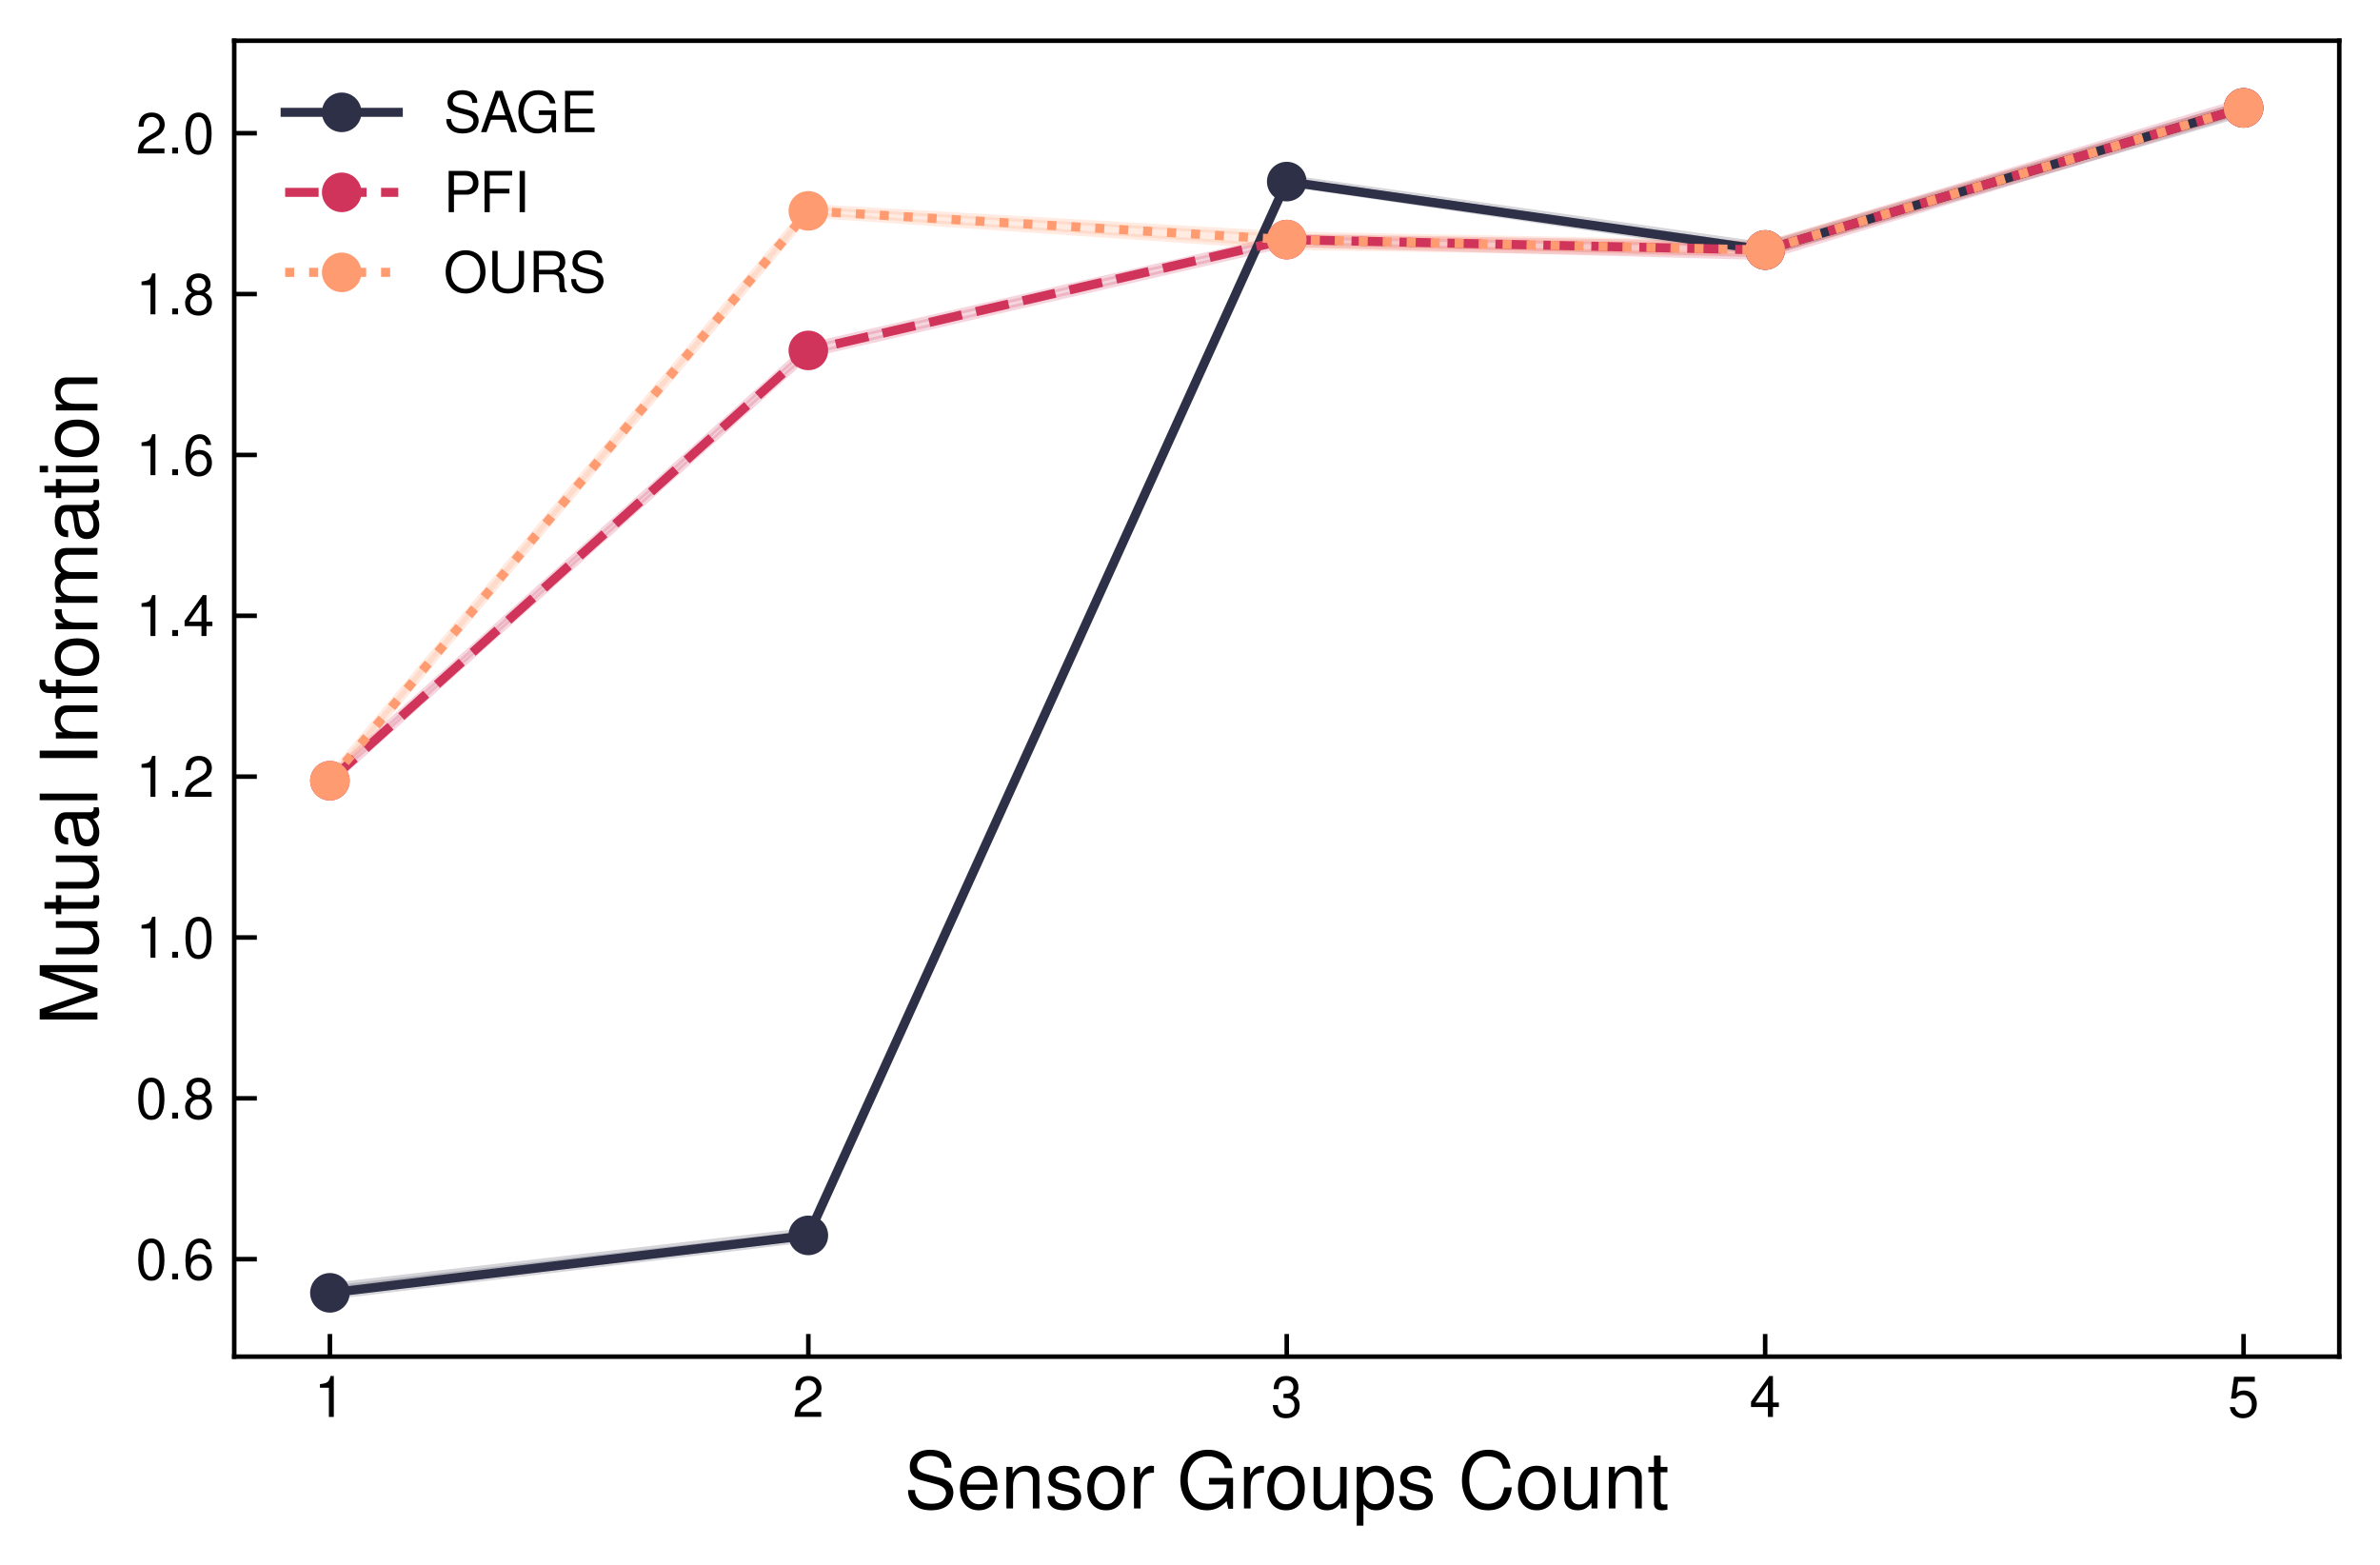
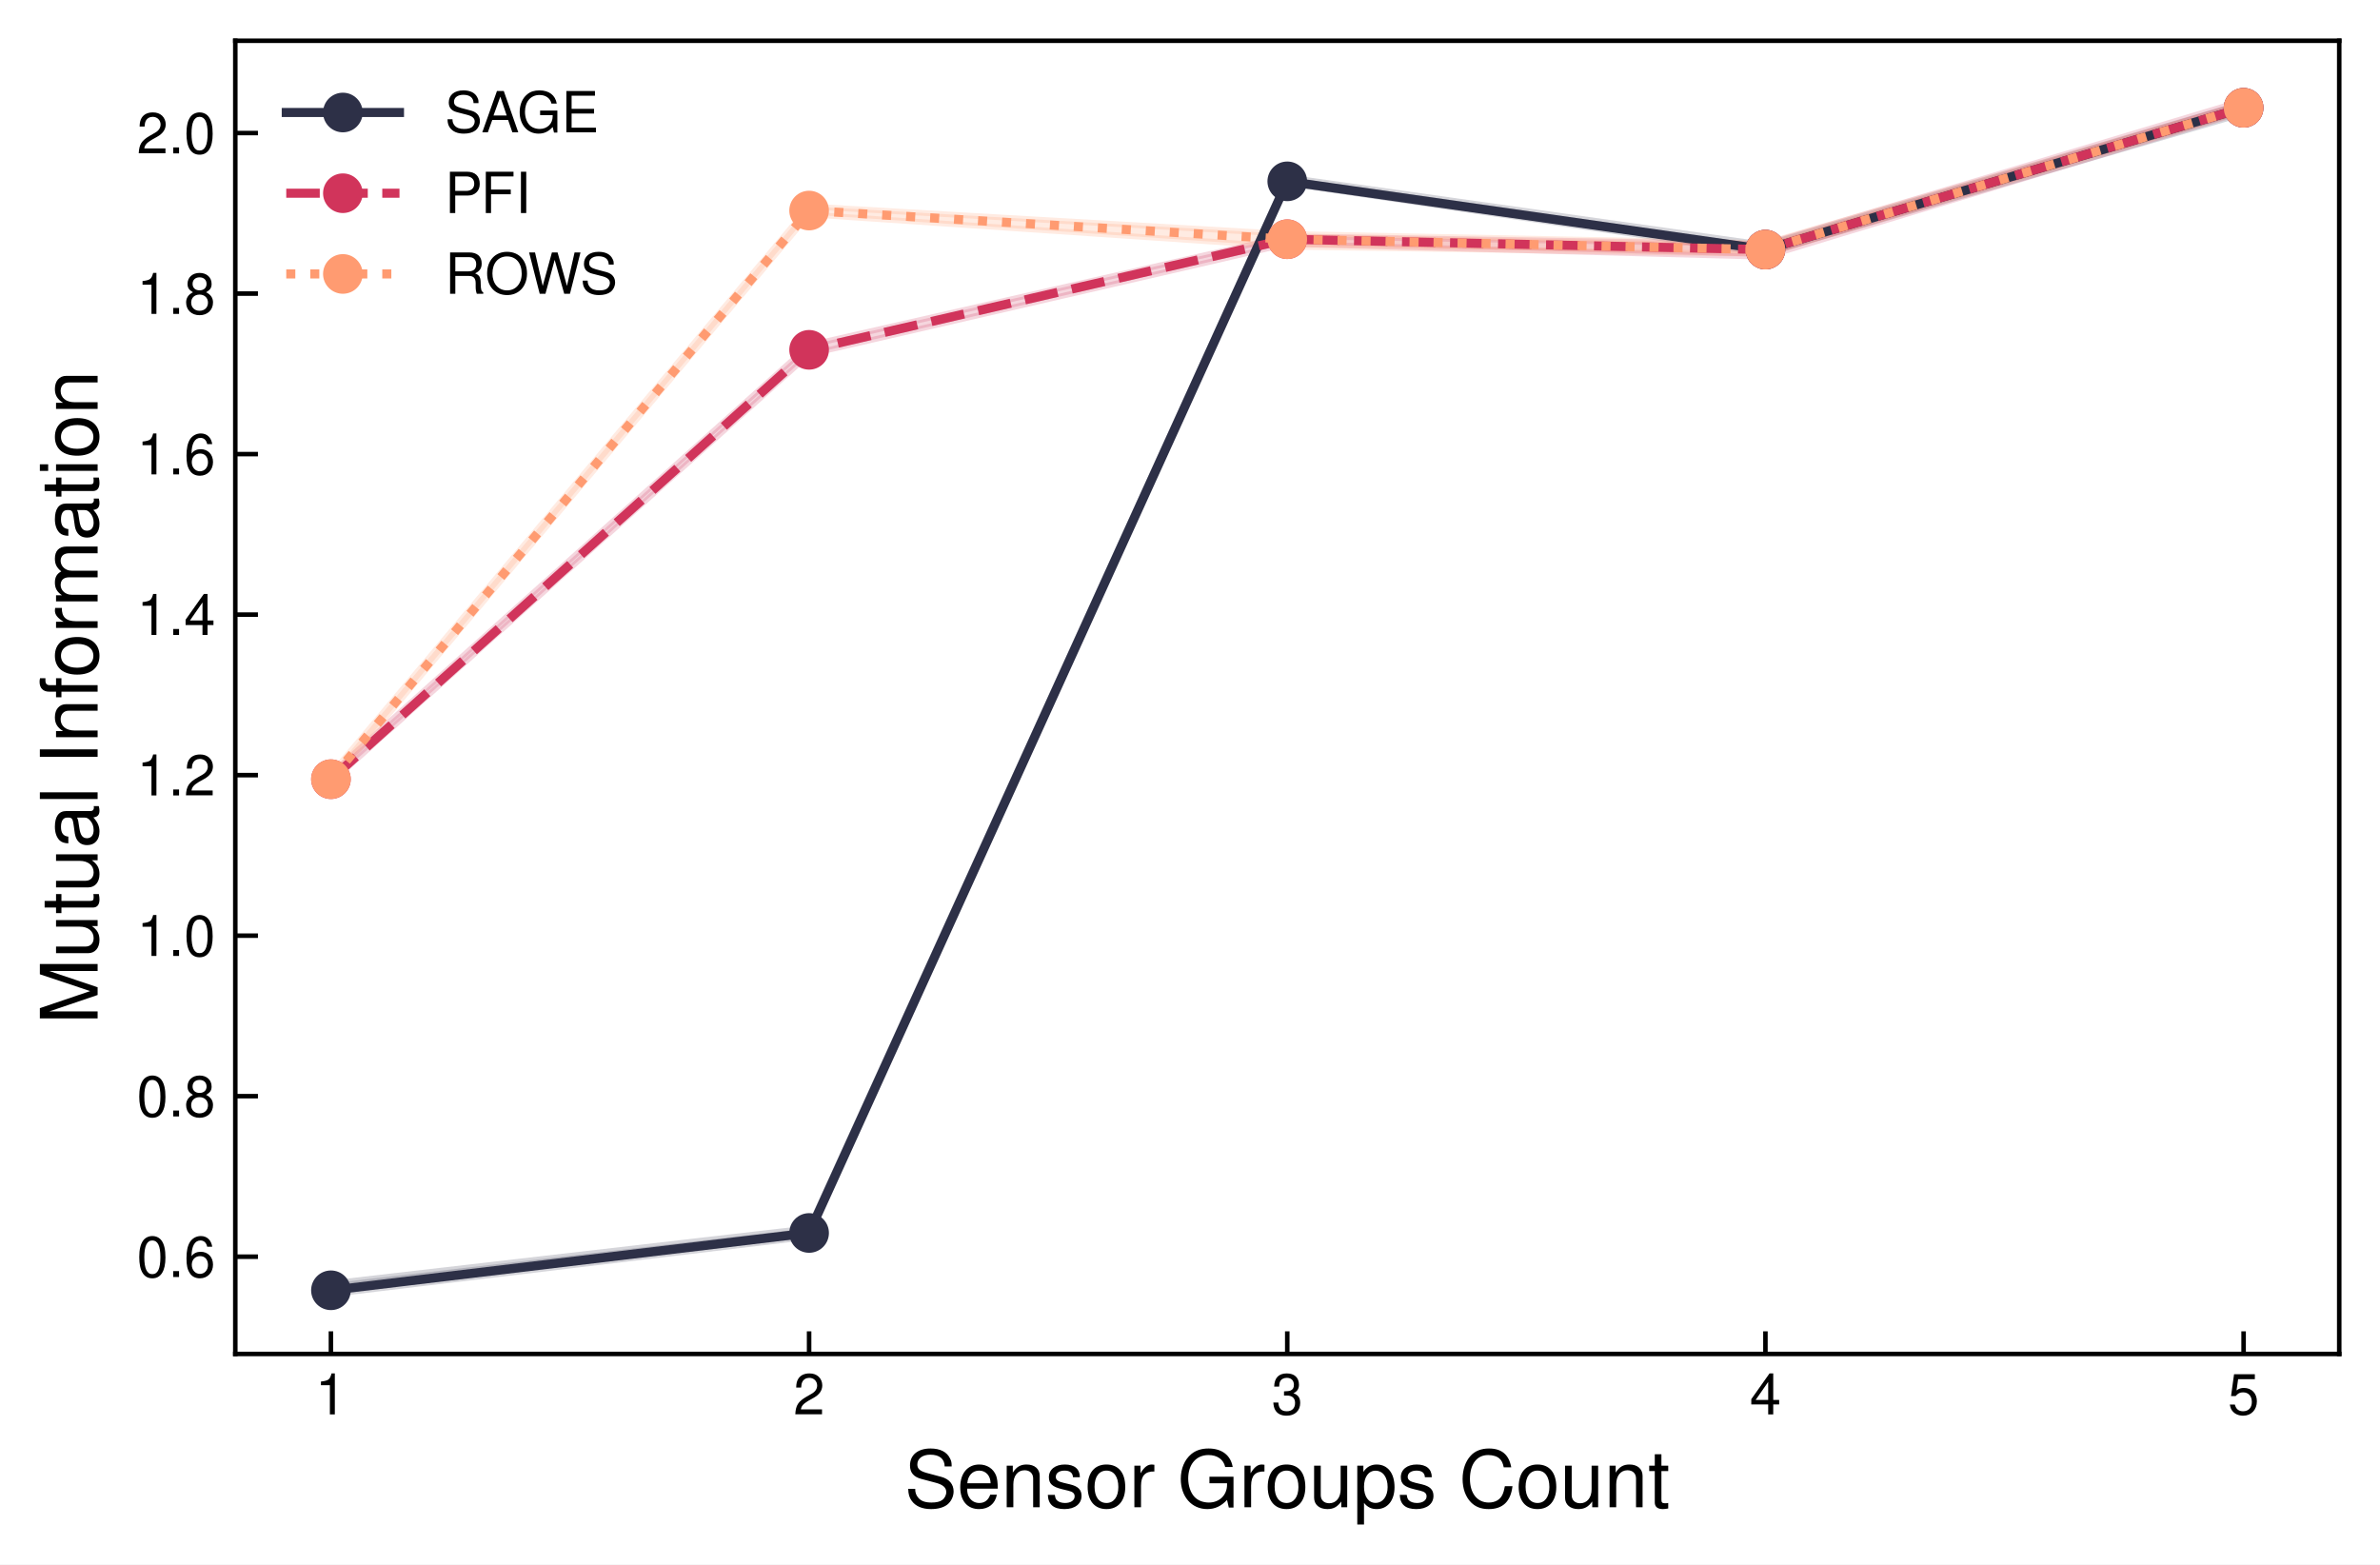
- <svg xmlns="http://www.w3.org/2000/svg" xmlns:xlink="http://www.w3.org/1999/xlink" width="420.701pt" height="276.639pt" viewBox="0 0 420.701 276.639" version="1.1">
+ <svg xmlns="http://www.w3.org/2000/svg" xmlns:xlink="http://www.w3.org/1999/xlink" width="420.375pt" height="276.353pt" viewBox="0 0 420.375 276.353" version="1.1">
  <defs>
    <style type="text/css">*{stroke-linejoin: round; stroke-linecap: butt}</style>
  </defs>
  <g id="figure_1">
    <g id="patch_1">
-       <path d="M 0 276.639  L 420.701 276.639  L 420.701 0  L 0 0  z " style="fill: #ffffff" />
+       <path d="M 0 276.353  L 420.375 276.353  L 420.375 0  L 0 0  z " style="fill: #ffffff" />
    </g>
    <g id="axes_1">
      <g id="patch_2">
-         <path d="M 41.403 239.82  L 413.501 239.82  L 413.501 7.2  L 41.403 7.2  z " style="fill: #ffffff" />
-       </g>
-       <g id="PolyCollection_1">
-         <defs>
-           <path id="mf58956042d" d="M 58.317 -49.334  L 58.317 -47.393  L 142.885 -57.555  L 227.452 -244.165  L 312.02 -231.785  L 396.587 -256.534  L 396.587 -258.37  L 396.587 -258.37  L 312.02 -233.294  L 227.452 -245.261  L 142.885 -59.115  L 58.317 -49.334  z " style="stroke: #2d3047; stroke-opacity: 0.2" />
-         </defs>
-         <g clip-path="url(#pee229e7fbe)">
-           <use xlink:href="#mf58956042d" x="0" y="276.639" style="fill: #2d3047; fill-opacity: 0.2; stroke: #2d3047; stroke-opacity: 0.2" />
-         </g>
-       </g>
-       <g id="PolyCollection_2">
-         <defs>
-           <path id="m245fff865a" d="M 58.317 -139.505  L 58.317 -138.079  L 142.885 -213.886  L 227.452 -233.447  L 312.02 -231.161  L 396.587 -256.878  L 396.587 -258.866  L 396.587 -258.866  L 312.02 -233.436  L 227.452 -234.803  L 142.885 -215.514  L 58.317 -139.505  z " style="stroke: #d1345b; stroke-opacity: 0.2" />
-         </defs>
-         <g clip-path="url(#pee229e7fbe)">
-           <use xlink:href="#m245fff865a" x="0" y="276.639" style="fill: #d1345b; fill-opacity: 0.2; stroke: #d1345b; stroke-opacity: 0.2" />
-         </g>
-       </g>
-       <g id="PolyCollection_3">
-         <defs>
-           <path id="m4b09a68d0c" d="M 58.317 -139.514  L 58.317 -137.995  L 142.885 -238.666  L 227.452 -232.954  L 312.02 -231.67  L 396.587 -257.008  L 396.587 -258.237  L 396.587 -258.237  L 312.02 -233.582  L 227.452 -235.223  L 142.885 -240.103  L 58.317 -139.514  z " style="stroke: #ff9b71; stroke-opacity: 0.2" />
-         </defs>
-         <g clip-path="url(#pee229e7fbe)">
-           <use xlink:href="#m4b09a68d0c" x="0" y="276.639" style="fill: #ff9b71; fill-opacity: 0.2; stroke: #ff9b71; stroke-opacity: 0.2" />
+         <path d="M 41.561 239.16  L 413.175 239.16  L 413.175 7.2  L 41.561 7.2  z " style="fill: #ffffff" />
+       </g>
+       <g id="FillBetweenPolyCollection_1">
+         <defs>
+           <path id="m91cdb69615" d="M 58.452 -49.671  L 58.452 -47.736  L 142.91 -57.869  L 227.368 -243.95  L 311.825 -231.605  L 396.283 -256.284  L 396.283 -258.115  L 396.283 -258.115  L 311.825 -233.109  L 227.368 -245.043  L 142.91 -59.424  L 58.452 -49.671  z " style="stroke: #2d3047; stroke-opacity: 0.2" />
+         </defs>
+         <g clip-path="url(#pec7d8e6093)">
+           <use xlink:href="#m91cdb69615" x="0" y="276.353" style="fill: #2d3047; fill-opacity: 0.2; stroke: #2d3047; stroke-opacity: 0.2" />
+         </g>
+       </g>
+       <g id="FillBetweenPolyCollection_2">
+         <defs>
+           <path id="mc817e4808d" d="M 58.452 -139.586  L 58.452 -138.165  L 142.91 -213.757  L 227.368 -233.263  L 311.825 -230.983  L 396.283 -256.627  L 396.283 -258.609  L 396.283 -258.609  L 311.825 -233.251  L 227.368 -234.614  L 142.91 -215.38  L 58.452 -139.586  z " style="stroke: #d1345b; stroke-opacity: 0.2" />
+         </defs>
+         <g clip-path="url(#pec7d8e6093)">
+           <use xlink:href="#mc817e4808d" x="0" y="276.353" style="fill: #d1345b; fill-opacity: 0.2; stroke: #d1345b; stroke-opacity: 0.2" />
+         </g>
+       </g>
+       <g id="FillBetweenPolyCollection_3">
+         <defs>
+           <path id="ma337ae05ce" d="M 58.452 -139.596  L 58.452 -138.081  L 142.91 -238.467  L 227.368 -232.771  L 311.825 -231.49  L 396.283 -256.756  L 396.283 -257.982  L 396.283 -257.982  L 311.825 -233.397  L 227.368 -235.033  L 142.91 -239.899  L 58.452 -139.596  z " style="stroke: #ff9b71; stroke-opacity: 0.2" />
+         </defs>
+         <g clip-path="url(#pec7d8e6093)">
+           <use xlink:href="#ma337ae05ce" x="0" y="276.353" style="fill: #ff9b71; fill-opacity: 0.2; stroke: #ff9b71; stroke-opacity: 0.2" />
        </g>
      </g>
      <g id="matplotlib.axis_1">
        <g id="xtick_1">
          <g id="line2d_1">
            <defs>
-               <path id="m07f274def7" d="M 0 0  L 0 -4  " style="stroke: #000000; stroke-width: 0.8" />
+               <path id="m837257e2ed" d="M 0 0  L 0 -4  " style="stroke: #000000; stroke-width: 0.8" />
            </defs>
            <g>
-               <use xlink:href="#m07f274def7" x="58.317" y="239.82" style="stroke: #000000; stroke-width: 0.8" />
+               <use xlink:href="#m837257e2ed" x="58.452" y="239.16" style="stroke: #000000; stroke-width: 0.8" />
            </g>
          </g>
          <g id="text_1">
-             <text style="font: 10px 'Helvetica', 'Arial', sans-serif; text-anchor: middle" x="58.317" y="250.478" transform="rotate(-0 58.31696 250.4778)">1</text>
+             <text style="font-size: 10px; font-family: 'Helvetica', 'Arial', sans-serif; text-anchor: middle" x="58.452" y="249.834" transform="rotate(-0 58.45247 249.8339)">1</text>
          </g>
        </g>
        <g id="xtick_2">
          <g id="line2d_2">
            <g>
-               <use xlink:href="#m07f274def7" x="142.885" y="239.82" style="stroke: #000000; stroke-width: 0.8" />
+               <use xlink:href="#m837257e2ed" x="142.91" y="239.16" style="stroke: #000000; stroke-width: 0.8" />
            </g>
          </g>
          <g id="text_2">
-             <text style="font: 10px 'Helvetica', 'Arial', sans-serif; text-anchor: middle" x="142.885" y="250.478" transform="rotate(-0 142.8846 250.4778)">2</text>
+             <text style="font-size: 10px; font-family: 'Helvetica', 'Arial', sans-serif; text-anchor: middle" x="142.91" y="249.834" transform="rotate(-0 142.9101 249.8339)">2</text>
          </g>
        </g>
        <g id="xtick_3">
          <g id="line2d_3">
            <g>
-               <use xlink:href="#m07f274def7" x="227.452" y="239.82" style="stroke: #000000; stroke-width: 0.8" />
+               <use xlink:href="#m837257e2ed" x="227.368" y="239.16" style="stroke: #000000; stroke-width: 0.8" />
            </g>
          </g>
          <g id="text_3">
-             <text style="font: 10px 'Helvetica', 'Arial', sans-serif; text-anchor: middle" x="227.452" y="250.478" transform="rotate(-0 227.4522 250.4778)">3</text>
+             <text style="font-size: 10px; font-family: 'Helvetica', 'Arial', sans-serif; text-anchor: middle" x="227.368" y="249.834" transform="rotate(-0 227.3678 249.8339)">3</text>
          </g>
        </g>
        <g id="xtick_4">
          <g id="line2d_4">
            <g>
-               <use xlink:href="#m07f274def7" x="312.02" y="239.82" style="stroke: #000000; stroke-width: 0.8" />
+               <use xlink:href="#m837257e2ed" x="311.825" y="239.16" style="stroke: #000000; stroke-width: 0.8" />
            </g>
          </g>
          <g id="text_4">
-             <text style="font: 10px 'Helvetica', 'Arial', sans-serif; text-anchor: middle" x="312.02" y="250.478" transform="rotate(-0 312.0198 250.4778)">4</text>
+             <text style="font-size: 10px; font-family: 'Helvetica', 'Arial', sans-serif; text-anchor: middle" x="311.825" y="249.834" transform="rotate(-0 311.8255 249.8339)">4</text>
          </g>
        </g>
        <g id="xtick_5">
          <g id="line2d_5">
            <g>
-               <use xlink:href="#m07f274def7" x="396.587" y="239.82" style="stroke: #000000; stroke-width: 0.8" />
+               <use xlink:href="#m837257e2ed" x="396.283" y="239.16" style="stroke: #000000; stroke-width: 0.8" />
            </g>
          </g>
          <g id="text_5">
-             <text style="font: 10px 'Helvetica', 'Arial', sans-serif; text-anchor: middle" x="396.587" y="250.478" transform="rotate(-0 396.5874 250.4778)">5</text>
+             <text style="font-size: 10px; font-family: 'Helvetica', 'Arial', sans-serif; text-anchor: middle" x="396.283" y="249.834" transform="rotate(-0 396.2832 249.8339)">5</text>
          </g>
        </g>
        <g id="text_6">
-           <text style="font: 14px 'Helvetica', 'Arial', sans-serif; text-anchor: middle" x="227.452" y="266.657" transform="rotate(-0 227.4522 266.6569)">Sensor Groups Count</text>
+           <text style="font-size: 14px; font-family: 'Helvetica', 'Arial', sans-serif; text-anchor: middle" x="227.368" y="266.235" transform="rotate(-0 227.3678 266.2345)">Sensor Groups Count</text>
        </g>
      </g>
      <g id="matplotlib.axis_2">
        <g id="ytick_1">
          <g id="line2d_6">
            <defs>
-               <path id="m96358765cb" d="M 0 0  L 4 0  " style="stroke: #000000; stroke-width: 0.8" />
+               <path id="m5cc7695c83" d="M 0 0  L 4 0  " style="stroke: #000000; stroke-width: 0.8" />
            </defs>
            <g>
-               <use xlink:href="#m96358765cb" x="41.403" y="222.591" style="stroke: #000000; stroke-width: 0.8" />
+               <use xlink:href="#m5cc7695c83" x="41.561" y="221.98" style="stroke: #000000; stroke-width: 0.8" />
            </g>
          </g>
          <g id="text_7">
-             <text style="font: 10px 'Helvetica', 'Arial', sans-serif; text-anchor: end" x="37.903" y="226.17" transform="rotate(-0 37.90344 226.1696)">0.6</text>
+             <text style="font-size: 10px; font-family: 'Helvetica', 'Arial', sans-serif; text-anchor: end" x="38.061" y="225.567" transform="rotate(-0 38.06094 225.5667)">0.6</text>
          </g>
        </g>
        <g id="ytick_2">
          <g id="line2d_7">
            <g>
-               <use xlink:href="#m96358765cb" x="41.403" y="194.156" style="stroke: #000000; stroke-width: 0.8" />
+               <use xlink:href="#m5cc7695c83" x="41.561" y="193.626" style="stroke: #000000; stroke-width: 0.8" />
            </g>
          </g>
          <g id="text_8">
-             <text style="font: 10px 'Helvetica', 'Arial', sans-serif; text-anchor: end" x="37.903" y="197.735" transform="rotate(-0 37.90344 197.7352)">0.8</text>
+             <text style="font-size: 10px; font-family: 'Helvetica', 'Arial', sans-serif; text-anchor: end" x="38.061" y="197.213" transform="rotate(-0 38.06094 197.2129)">0.8</text>
          </g>
        </g>
        <g id="ytick_3">
          <g id="line2d_8">
            <g>
-               <use xlink:href="#m96358765cb" x="41.403" y="165.722" style="stroke: #000000; stroke-width: 0.8" />
+               <use xlink:href="#m5cc7695c83" x="41.561" y="165.272" style="stroke: #000000; stroke-width: 0.8" />
            </g>
          </g>
          <g id="text_9">
-             <text style="font: 10px 'Helvetica', 'Arial', sans-serif; text-anchor: end" x="37.903" y="169.301" transform="rotate(-0 37.90344 169.3007)">1.0</text>
+             <text style="font-size: 10px; font-family: 'Helvetica', 'Arial', sans-serif; text-anchor: end" x="38.061" y="168.859" transform="rotate(-0 38.06094 168.8591)">1.0</text>
          </g>
        </g>
        <g id="ytick_4">
          <g id="line2d_9">
            <g>
-               <use xlink:href="#m96358765cb" x="41.403" y="137.287" style="stroke: #000000; stroke-width: 0.8" />
+               <use xlink:href="#m5cc7695c83" x="41.561" y="136.919" style="stroke: #000000; stroke-width: 0.8" />
            </g>
          </g>
          <g id="text_10">
-             <text style="font: 10px 'Helvetica', 'Arial', sans-serif; text-anchor: end" x="37.903" y="140.866" transform="rotate(-0 37.90344 140.8663)">1.2</text>
+             <text style="font-size: 10px; font-family: 'Helvetica', 'Arial', sans-serif; text-anchor: end" x="38.061" y="140.505" transform="rotate(-0 38.06094 140.5053)">1.2</text>
          </g>
        </g>
        <g id="ytick_5">
          <g id="line2d_10">
            <g>
-               <use xlink:href="#m96358765cb" x="41.403" y="108.853" style="stroke: #000000; stroke-width: 0.8" />
+               <use xlink:href="#m5cc7695c83" x="41.561" y="108.565" style="stroke: #000000; stroke-width: 0.8" />
            </g>
          </g>
          <g id="text_11">
-             <text style="font: 10px 'Helvetica', 'Arial', sans-serif; text-anchor: end" x="37.903" y="112.432" transform="rotate(-0 37.90344 112.4319)">1.4</text>
+             <text style="font-size: 10px; font-family: 'Helvetica', 'Arial', sans-serif; text-anchor: end" x="38.061" y="112.152" transform="rotate(-0 38.06094 112.1515)">1.4</text>
          </g>
        </g>
        <g id="ytick_6">
          <g id="line2d_11">
            <g>
-               <use xlink:href="#m96358765cb" x="41.403" y="80.419" style="stroke: #000000; stroke-width: 0.8" />
+               <use xlink:href="#m5cc7695c83" x="41.561" y="80.211" style="stroke: #000000; stroke-width: 0.8" />
            </g>
          </g>
          <g id="text_12">
-             <text style="font: 10px 'Helvetica', 'Arial', sans-serif; text-anchor: end" x="37.903" y="83.997" transform="rotate(-0 37.90344 83.99749)">1.6</text>
+             <text style="font-size: 10px; font-family: 'Helvetica', 'Arial', sans-serif; text-anchor: end" x="38.061" y="83.798" transform="rotate(-0 38.06094 83.79771)">1.6</text>
          </g>
        </g>
        <g id="ytick_7">
          <g id="line2d_12">
            <g>
-               <use xlink:href="#m96358765cb" x="41.403" y="51.984" style="stroke: #000000; stroke-width: 0.8" />
+               <use xlink:href="#m5cc7695c83" x="41.561" y="51.857" style="stroke: #000000; stroke-width: 0.8" />
            </g>
          </g>
          <g id="text_13">
-             <text style="font: 10px 'Helvetica', 'Arial', sans-serif; text-anchor: end" x="37.903" y="55.563" transform="rotate(-0 37.90344 55.56307)">1.8</text>
+             <text style="font-size: 10px; font-family: 'Helvetica', 'Arial', sans-serif; text-anchor: end" x="38.061" y="55.444" transform="rotate(-0 38.06094 55.44391)">1.8</text>
          </g>
        </g>
        <g id="ytick_8">
          <g id="line2d_13">
            <g>
-               <use xlink:href="#m96358765cb" x="41.403" y="23.55" style="stroke: #000000; stroke-width: 0.8" />
+               <use xlink:href="#m5cc7695c83" x="41.561" y="23.503" style="stroke: #000000; stroke-width: 0.8" />
            </g>
          </g>
          <g id="text_14">
-             <text style="font: 10px 'Helvetica', 'Arial', sans-serif; text-anchor: end" x="37.903" y="27.129" transform="rotate(-0 37.90344 27.12865)">2.0</text>
+             <text style="font-size: 10px; font-family: 'Helvetica', 'Arial', sans-serif; text-anchor: end" x="38.061" y="27.09" transform="rotate(-0 38.06094 27.09011)">2.0</text>
          </g>
        </g>
        <g id="text_15">
-           <text style="font: 14px 'Helvetica', 'Arial', sans-serif; text-anchor: middle" x="17.221" y="123.51" transform="rotate(-90 17.22094 123.51)">Mutual Information</text>
+           <text style="font-size: 14px; font-family: 'Helvetica', 'Arial', sans-serif; text-anchor: middle" x="17.243" y="123.18" transform="rotate(-90 17.24281 123.1802)">Mutual Information</text>
        </g>
      </g>
      <g id="line2d_14">
-         <path d="M 58.317 228.541  L 142.885 218.388  L 227.452 32.101  L 312.02 44.194  L 396.587 19.072  " clip-path="url(#pee229e7fbe)" style="fill: none; stroke: #2d3047; stroke-width: 1.6; stroke-linecap: square" />
-         <defs>
-           <path id="m190842db5a" d="M 0 3  C 0.796 3 1.559 2.684 2.121 2.121  C 2.684 1.559 3 0.796 3 0  C 3 -0.796 2.684 -1.559 2.121 -2.121  C 1.559 -2.684 0.796 -3 0 -3  C -0.796 -3 -1.559 -2.684 -2.121 -2.121  C -2.684 -1.559 -3 -0.796 -3 0  C -3 0.796 -2.684 1.559 -2.121 2.121  C -1.559 2.684 -0.796 3 0 3  z " style="stroke: #2d3047" />
-         </defs>
-         <g clip-path="url(#pee229e7fbe)">
-           <use xlink:href="#m190842db5a" x="58.317" y="228.541" style="fill: #2d3047; stroke: #2d3047" />
-           <use xlink:href="#m190842db5a" x="142.885" y="218.388" style="fill: #2d3047; stroke: #2d3047" />
-           <use xlink:href="#m190842db5a" x="227.452" y="32.101" style="fill: #2d3047; stroke: #2d3047" />
-           <use xlink:href="#m190842db5a" x="312.02" y="44.194" style="fill: #2d3047; stroke: #2d3047" />
-           <use xlink:href="#m190842db5a" x="396.587" y="19.072" style="fill: #2d3047; stroke: #2d3047" />
+         <path d="M 58.452 227.914  L 142.91 217.79  L 227.368 32.031  L 311.825 44.089  L 396.283 19.038  " clip-path="url(#pec7d8e6093)" style="fill: none; stroke: #2d3047; stroke-width: 1.6; stroke-linecap: square" />
+         <defs>
+           <path id="m3fea354709" d="M 0 3  C 0.796 3 1.559 2.684 2.121 2.121  C 2.684 1.559 3 0.796 3 0  C 3 -0.796 2.684 -1.559 2.121 -2.121  C 1.559 -2.684 0.796 -3 0 -3  C -0.796 -3 -1.559 -2.684 -2.121 -2.121  C -2.684 -1.559 -3 -0.796 -3 0  C -3 0.796 -2.684 1.559 -2.121 2.121  C -1.559 2.684 -0.796 3 0 3  z " style="stroke: #2d3047" />
+         </defs>
+         <g clip-path="url(#pec7d8e6093)">
+           <use xlink:href="#m3fea354709" x="58.452" y="227.914" style="fill: #2d3047; stroke: #2d3047" />
+           <use xlink:href="#m3fea354709" x="142.91" y="217.79" style="fill: #2d3047; stroke: #2d3047" />
+           <use xlink:href="#m3fea354709" x="227.368" y="32.031" style="fill: #2d3047; stroke: #2d3047" />
+           <use xlink:href="#m3fea354709" x="311.825" y="44.089" style="fill: #2d3047; stroke: #2d3047" />
+           <use xlink:href="#m3fea354709" x="396.283" y="19.038" style="fill: #2d3047; stroke: #2d3047" />
        </g>
      </g>
      <g id="line2d_15">
-         <path d="M 58.317 138.01  L 142.885 61.946  L 227.452 42.353  L 312.02 44.194  L 396.587 19.072  " clip-path="url(#pee229e7fbe)" style="fill: none; stroke-dasharray: 5.92,2.56; stroke-dashoffset: 0; stroke: #d1345b; stroke-width: 1.6" />
-         <defs>
-           <path id="m34579028e3" d="M 0 3  C 0.796 3 1.559 2.684 2.121 2.121  C 2.684 1.559 3 0.796 3 0  C 3 -0.796 2.684 -1.559 2.121 -2.121  C 1.559 -2.684 0.796 -3 0 -3  C -0.796 -3 -1.559 -2.684 -2.121 -2.121  C -2.684 -1.559 -3 -0.796 -3 0  C -3 0.796 -2.684 1.559 -2.121 2.121  C -1.559 2.684 -0.796 3 0 3  z " style="stroke: #d1345b" />
-         </defs>
-         <g clip-path="url(#pee229e7fbe)">
-           <use xlink:href="#m34579028e3" x="58.317" y="138.01" style="fill: #d1345b; stroke: #d1345b" />
-           <use xlink:href="#m34579028e3" x="142.885" y="61.946" style="fill: #d1345b; stroke: #d1345b" />
-           <use xlink:href="#m34579028e3" x="227.452" y="42.353" style="fill: #d1345b; stroke: #d1345b" />
-           <use xlink:href="#m34579028e3" x="312.02" y="44.194" style="fill: #d1345b; stroke: #d1345b" />
-           <use xlink:href="#m34579028e3" x="396.587" y="19.072" style="fill: #d1345b; stroke: #d1345b" />
+         <path d="M 58.452 137.639  L 142.91 61.791  L 227.368 42.253  L 311.825 44.089  L 396.283 19.038  " clip-path="url(#pec7d8e6093)" style="fill: none; stroke-dasharray: 5.92,2.56; stroke-dashoffset: 0; stroke: #d1345b; stroke-width: 1.6" />
+         <defs>
+           <path id="m9835355824" d="M 0 3  C 0.796 3 1.559 2.684 2.121 2.121  C 2.684 1.559 3 0.796 3 0  C 3 -0.796 2.684 -1.559 2.121 -2.121  C 1.559 -2.684 0.796 -3 0 -3  C -0.796 -3 -1.559 -2.684 -2.121 -2.121  C -2.684 -1.559 -3 -0.796 -3 0  C -3 0.796 -2.684 1.559 -2.121 2.121  C -1.559 2.684 -0.796 3 0 3  z " style="stroke: #d1345b" />
+         </defs>
+         <g clip-path="url(#pec7d8e6093)">
+           <use xlink:href="#m9835355824" x="58.452" y="137.639" style="fill: #d1345b; stroke: #d1345b" />
+           <use xlink:href="#m9835355824" x="142.91" y="61.791" style="fill: #d1345b; stroke: #d1345b" />
+           <use xlink:href="#m9835355824" x="227.368" y="42.253" style="fill: #d1345b; stroke: #d1345b" />
+           <use xlink:href="#m9835355824" x="311.825" y="44.089" style="fill: #d1345b; stroke: #d1345b" />
+           <use xlink:href="#m9835355824" x="396.283" y="19.038" style="fill: #d1345b; stroke: #d1345b" />
        </g>
      </g>
      <g id="line2d_16">
-         <path d="M 58.317 138.001  L 142.885 37.276  L 227.452 42.353  L 312.02 44.194  L 396.587 19.071  " clip-path="url(#pee229e7fbe)" style="fill: none; stroke-dasharray: 1.6,2.64; stroke-dashoffset: 0; stroke: #ff9b71; stroke-width: 1.6" />
-         <defs>
-           <path id="me056b8fbe0" d="M 0 3  C 0.796 3 1.559 2.684 2.121 2.121  C 2.684 1.559 3 0.796 3 0  C 3 -0.796 2.684 -1.559 2.121 -2.121  C 1.559 -2.684 0.796 -3 0 -3  C -0.796 -3 -1.559 -2.684 -2.121 -2.121  C -2.684 -1.559 -3 -0.796 -3 0  C -3 0.796 -2.684 1.559 -2.121 2.121  C -1.559 2.684 -0.796 3 0 3  z " style="stroke: #ff9b71" />
-         </defs>
-         <g clip-path="url(#pee229e7fbe)">
-           <use xlink:href="#me056b8fbe0" x="58.317" y="138.001" style="fill: #ff9b71; stroke: #ff9b71" />
-           <use xlink:href="#me056b8fbe0" x="142.885" y="37.276" style="fill: #ff9b71; stroke: #ff9b71" />
-           <use xlink:href="#me056b8fbe0" x="227.452" y="42.353" style="fill: #ff9b71; stroke: #ff9b71" />
-           <use xlink:href="#me056b8fbe0" x="312.02" y="44.194" style="fill: #ff9b71; stroke: #ff9b71" />
-           <use xlink:href="#me056b8fbe0" x="396.587" y="19.071" style="fill: #ff9b71; stroke: #ff9b71" />
+         <path d="M 58.452 137.63  L 142.91 37.19  L 227.368 42.253  L 311.825 44.089  L 396.283 19.038  " clip-path="url(#pec7d8e6093)" style="fill: none; stroke-dasharray: 1.6,2.64; stroke-dashoffset: 0; stroke: #ff9b71; stroke-width: 1.6" />
+         <defs>
+           <path id="m4f74c0b8aa" d="M 0 3  C 0.796 3 1.559 2.684 2.121 2.121  C 2.684 1.559 3 0.796 3 0  C 3 -0.796 2.684 -1.559 2.121 -2.121  C 1.559 -2.684 0.796 -3 0 -3  C -0.796 -3 -1.559 -2.684 -2.121 -2.121  C -2.684 -1.559 -3 -0.796 -3 0  C -3 0.796 -2.684 1.559 -2.121 2.121  C -1.559 2.684 -0.796 3 0 3  z " style="stroke: #ff9b71" />
+         </defs>
+         <g clip-path="url(#pec7d8e6093)">
+           <use xlink:href="#m4f74c0b8aa" x="58.452" y="137.63" style="fill: #ff9b71; stroke: #ff9b71" />
+           <use xlink:href="#m4f74c0b8aa" x="142.91" y="37.19" style="fill: #ff9b71; stroke: #ff9b71" />
+           <use xlink:href="#m4f74c0b8aa" x="227.368" y="42.253" style="fill: #ff9b71; stroke: #ff9b71" />
+           <use xlink:href="#m4f74c0b8aa" x="311.825" y="44.089" style="fill: #ff9b71; stroke: #ff9b71" />
+           <use xlink:href="#m4f74c0b8aa" x="396.283" y="19.038" style="fill: #ff9b71; stroke: #ff9b71" />
        </g>
      </g>
      <g id="patch_3">
-         <path d="M 41.403 239.82  L 41.403 7.2  " style="fill: none; stroke: #000000; stroke-width: 0.8; stroke-linejoin: miter; stroke-linecap: square" />
+         <path d="M 41.561 239.16  L 41.561 7.2  " style="fill: none; stroke: #000000; stroke-width: 0.8; stroke-linejoin: miter; stroke-linecap: square" />
      </g>
      <g id="patch_4">
-         <path d="M 413.501 239.82  L 413.501 7.2  " style="fill: none; stroke: #000000; stroke-width: 0.8; stroke-linejoin: miter; stroke-linecap: square" />
+         <path d="M 413.175 239.16  L 413.175 7.2  " style="fill: none; stroke: #000000; stroke-width: 0.8; stroke-linejoin: miter; stroke-linecap: square" />
      </g>
      <g id="patch_5">
-         <path d="M 41.403 239.82  L 413.501 239.82  " style="fill: none; stroke: #000000; stroke-width: 0.8; stroke-linejoin: miter; stroke-linecap: square" />
+         <path d="M 41.561 239.16  L 413.175 239.16  " style="fill: none; stroke: #000000; stroke-width: 0.8; stroke-linejoin: miter; stroke-linecap: square" />
      </g>
      <g id="patch_6">
-         <path d="M 41.403 7.2  L 413.501 7.2  " style="fill: none; stroke: #000000; stroke-width: 0.8; stroke-linejoin: miter; stroke-linecap: square" />
+         <path d="M 41.561 7.2  L 413.175 7.2  " style="fill: none; stroke: #000000; stroke-width: 0.8; stroke-linejoin: miter; stroke-linecap: square" />
      </g>
      <g id="legend_1">
        <g id="patch_7">
-           <path d="M 48.403 57.636  L 109.296 57.636  Q 111.296 57.636 111.296 55.636  L 111.296 14.2  Q 111.296 12.2 109.296 12.2  L 48.403 12.2  Q 46.403 12.2 46.403 14.2  L 46.403 55.636  Q 46.403 57.636 48.403 57.636  z " style="fill: #ffffff; opacity: 0.8" />
+           <path d="M 48.561 57.973  L 111.67 57.973  Q 113.67 57.973 113.67 55.973  L 113.67 14.2  Q 113.67 12.2 111.67 12.2  L 48.561 12.2  Q 46.561 12.2 46.561 14.2  L 46.561 55.973  Q 46.561 57.973 48.561 57.973  z " style="fill: #ffffff; opacity: 0.8" />
        </g>
        <g id="line2d_17">
-           <path d="M 50.403 19.858  L 60.403 19.858  L 70.403 19.858  " style="fill: none; stroke: #2d3047; stroke-width: 1.6; stroke-linecap: square" />
+           <path d="M 50.561 19.873  L 60.561 19.873  L 70.561 19.873  " style="fill: none; stroke: #2d3047; stroke-width: 1.6; stroke-linecap: square" />
          <g>
-             <use xlink:href="#m190842db5a" x="60.403" y="19.858" style="fill: #2d3047; stroke: #2d3047" />
+             <use xlink:href="#m3fea354709" x="60.561" y="19.873" style="fill: #2d3047; stroke: #2d3047" />
          </g>
        </g>
        <g id="text_16">
-           <text style="font: 10px 'Helvetica', 'Arial', sans-serif; text-anchor: start" x="78.403" y="23.358" transform="rotate(-0 78.40344 23.35781)">SAGE</text>
+           <text style="font-size: 10px; font-family: 'Helvetica', 'Arial', sans-serif; text-anchor: start" x="78.561" y="23.373" transform="rotate(-0 78.56094 23.37344)">SAGE</text>
        </g>
        <g id="line2d_18">
-           <path d="M 50.403 34.003  L 60.403 34.003  L 70.403 34.003  " style="fill: none; stroke-dasharray: 5.92,2.56; stroke-dashoffset: 0; stroke: #d1345b; stroke-width: 1.6" />
+           <path d="M 50.561 34.131  L 60.561 34.131  L 70.561 34.131  " style="fill: none; stroke-dasharray: 5.92,2.56; stroke-dashoffset: 0; stroke: #d1345b; stroke-width: 1.6" />
          <g>
-             <use xlink:href="#m34579028e3" x="60.403" y="34.003" style="fill: #d1345b; stroke: #d1345b" />
+             <use xlink:href="#m9835355824" x="60.561" y="34.131" style="fill: #d1345b; stroke: #d1345b" />
          </g>
        </g>
        <g id="text_17">
-           <text style="font: 10px 'Helvetica', 'Arial', sans-serif; text-anchor: start" x="78.403" y="37.503" transform="rotate(-0 78.40344 37.50312)">PFI</text>
+           <text style="font-size: 10px; font-family: 'Helvetica', 'Arial', sans-serif; text-anchor: start" x="78.561" y="37.631" transform="rotate(-0 78.56094 37.63125)">PFI</text>
        </g>
        <g id="line2d_19">
-           <path d="M 50.403 48.148  L 60.403 48.148  L 70.403 48.148  " style="fill: none; stroke-dasharray: 1.6,2.64; stroke-dashoffset: 0; stroke: #ff9b71; stroke-width: 1.6" />
+           <path d="M 50.561 48.389  L 60.561 48.389  L 70.561 48.389  " style="fill: none; stroke-dasharray: 1.6,2.64; stroke-dashoffset: 0; stroke: #ff9b71; stroke-width: 1.6" />
          <g>
-             <use xlink:href="#me056b8fbe0" x="60.403" y="48.148" style="fill: #ff9b71; stroke: #ff9b71" />
+             <use xlink:href="#m4f74c0b8aa" x="60.561" y="48.389" style="fill: #ff9b71; stroke: #ff9b71" />
          </g>
        </g>
        <g id="text_18">
-           <text style="font: 10px 'Helvetica', 'Arial', sans-serif; text-anchor: start" x="78.403" y="51.648" transform="rotate(-0 78.40344 51.64844)">OURS</text>
+           <text style="font-size: 10px; font-family: 'Helvetica', 'Arial', sans-serif; text-anchor: start" x="78.561" y="51.889" transform="rotate(-0 78.56094 51.88906)">ROWS</text>
        </g>
      </g>
    </g>
  </g>
  <defs>
-     <clipPath id="pee229e7fbe">
-       <rect x="41.403" y="7.2" width="372.098" height="232.62" />
+     <clipPath id="pec7d8e6093">
+       <rect x="41.561" y="7.2" width="371.614" height="231.96" />
    </clipPath>
  </defs>
</svg>
